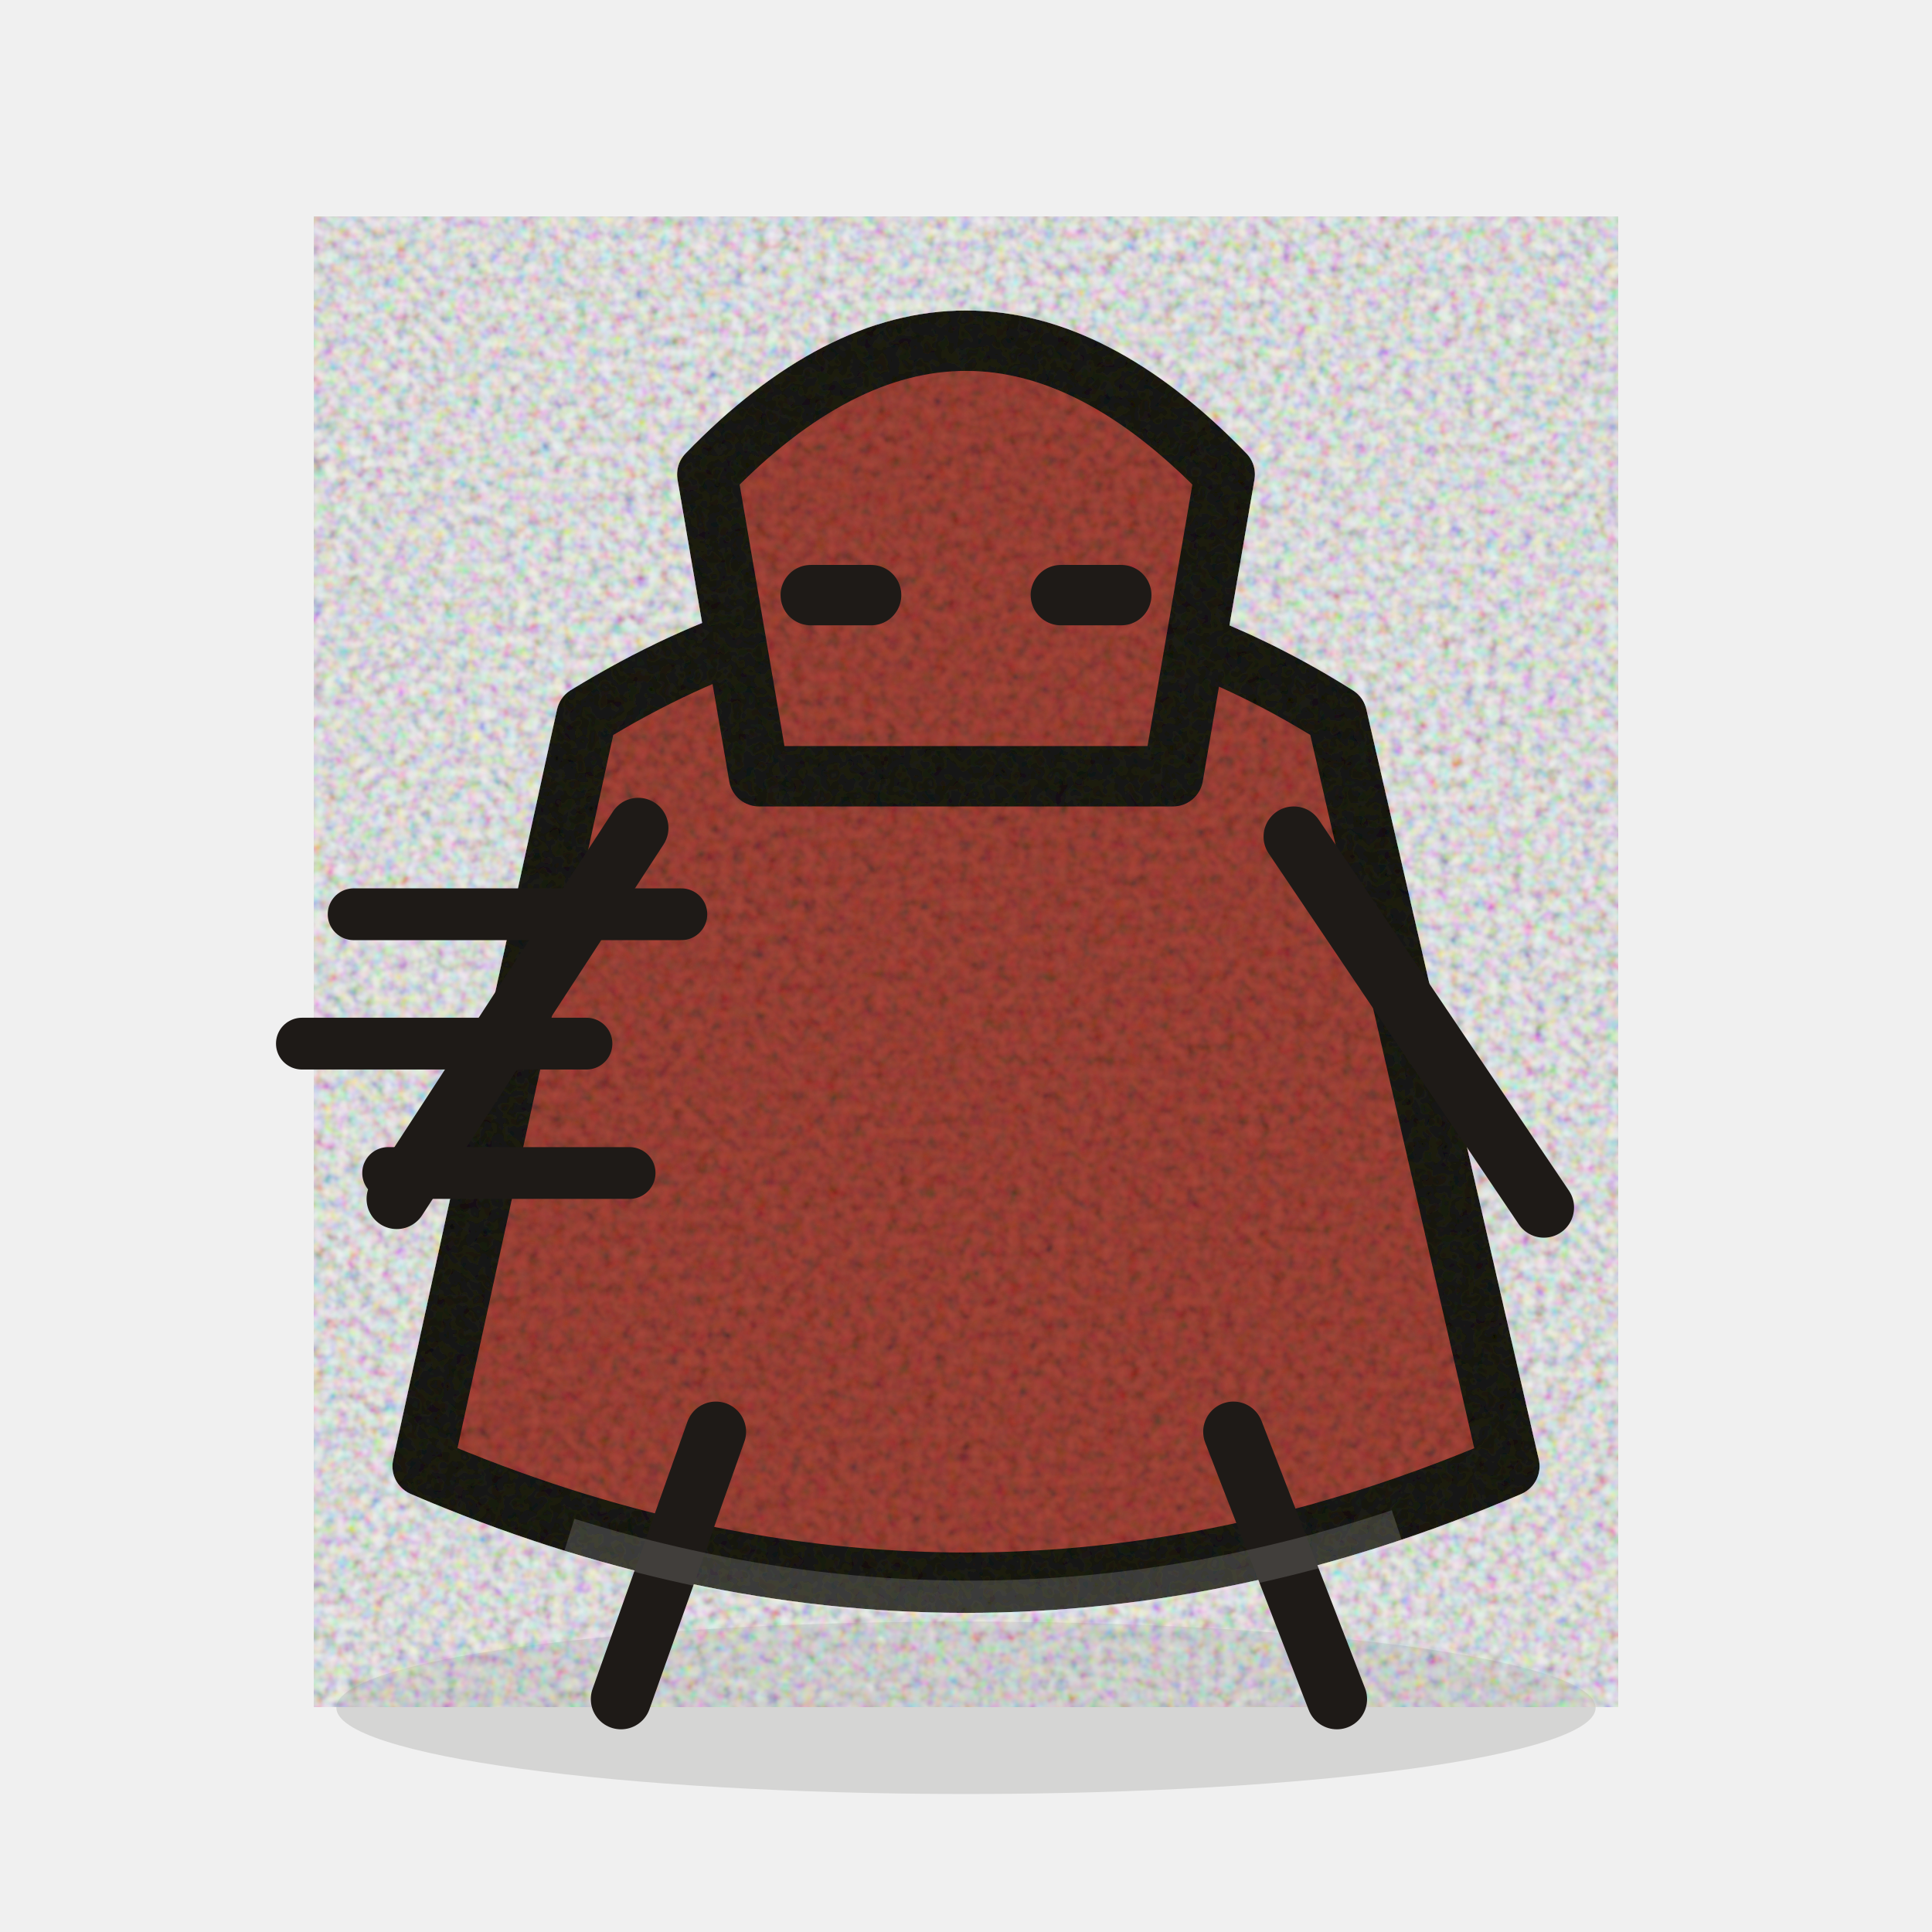
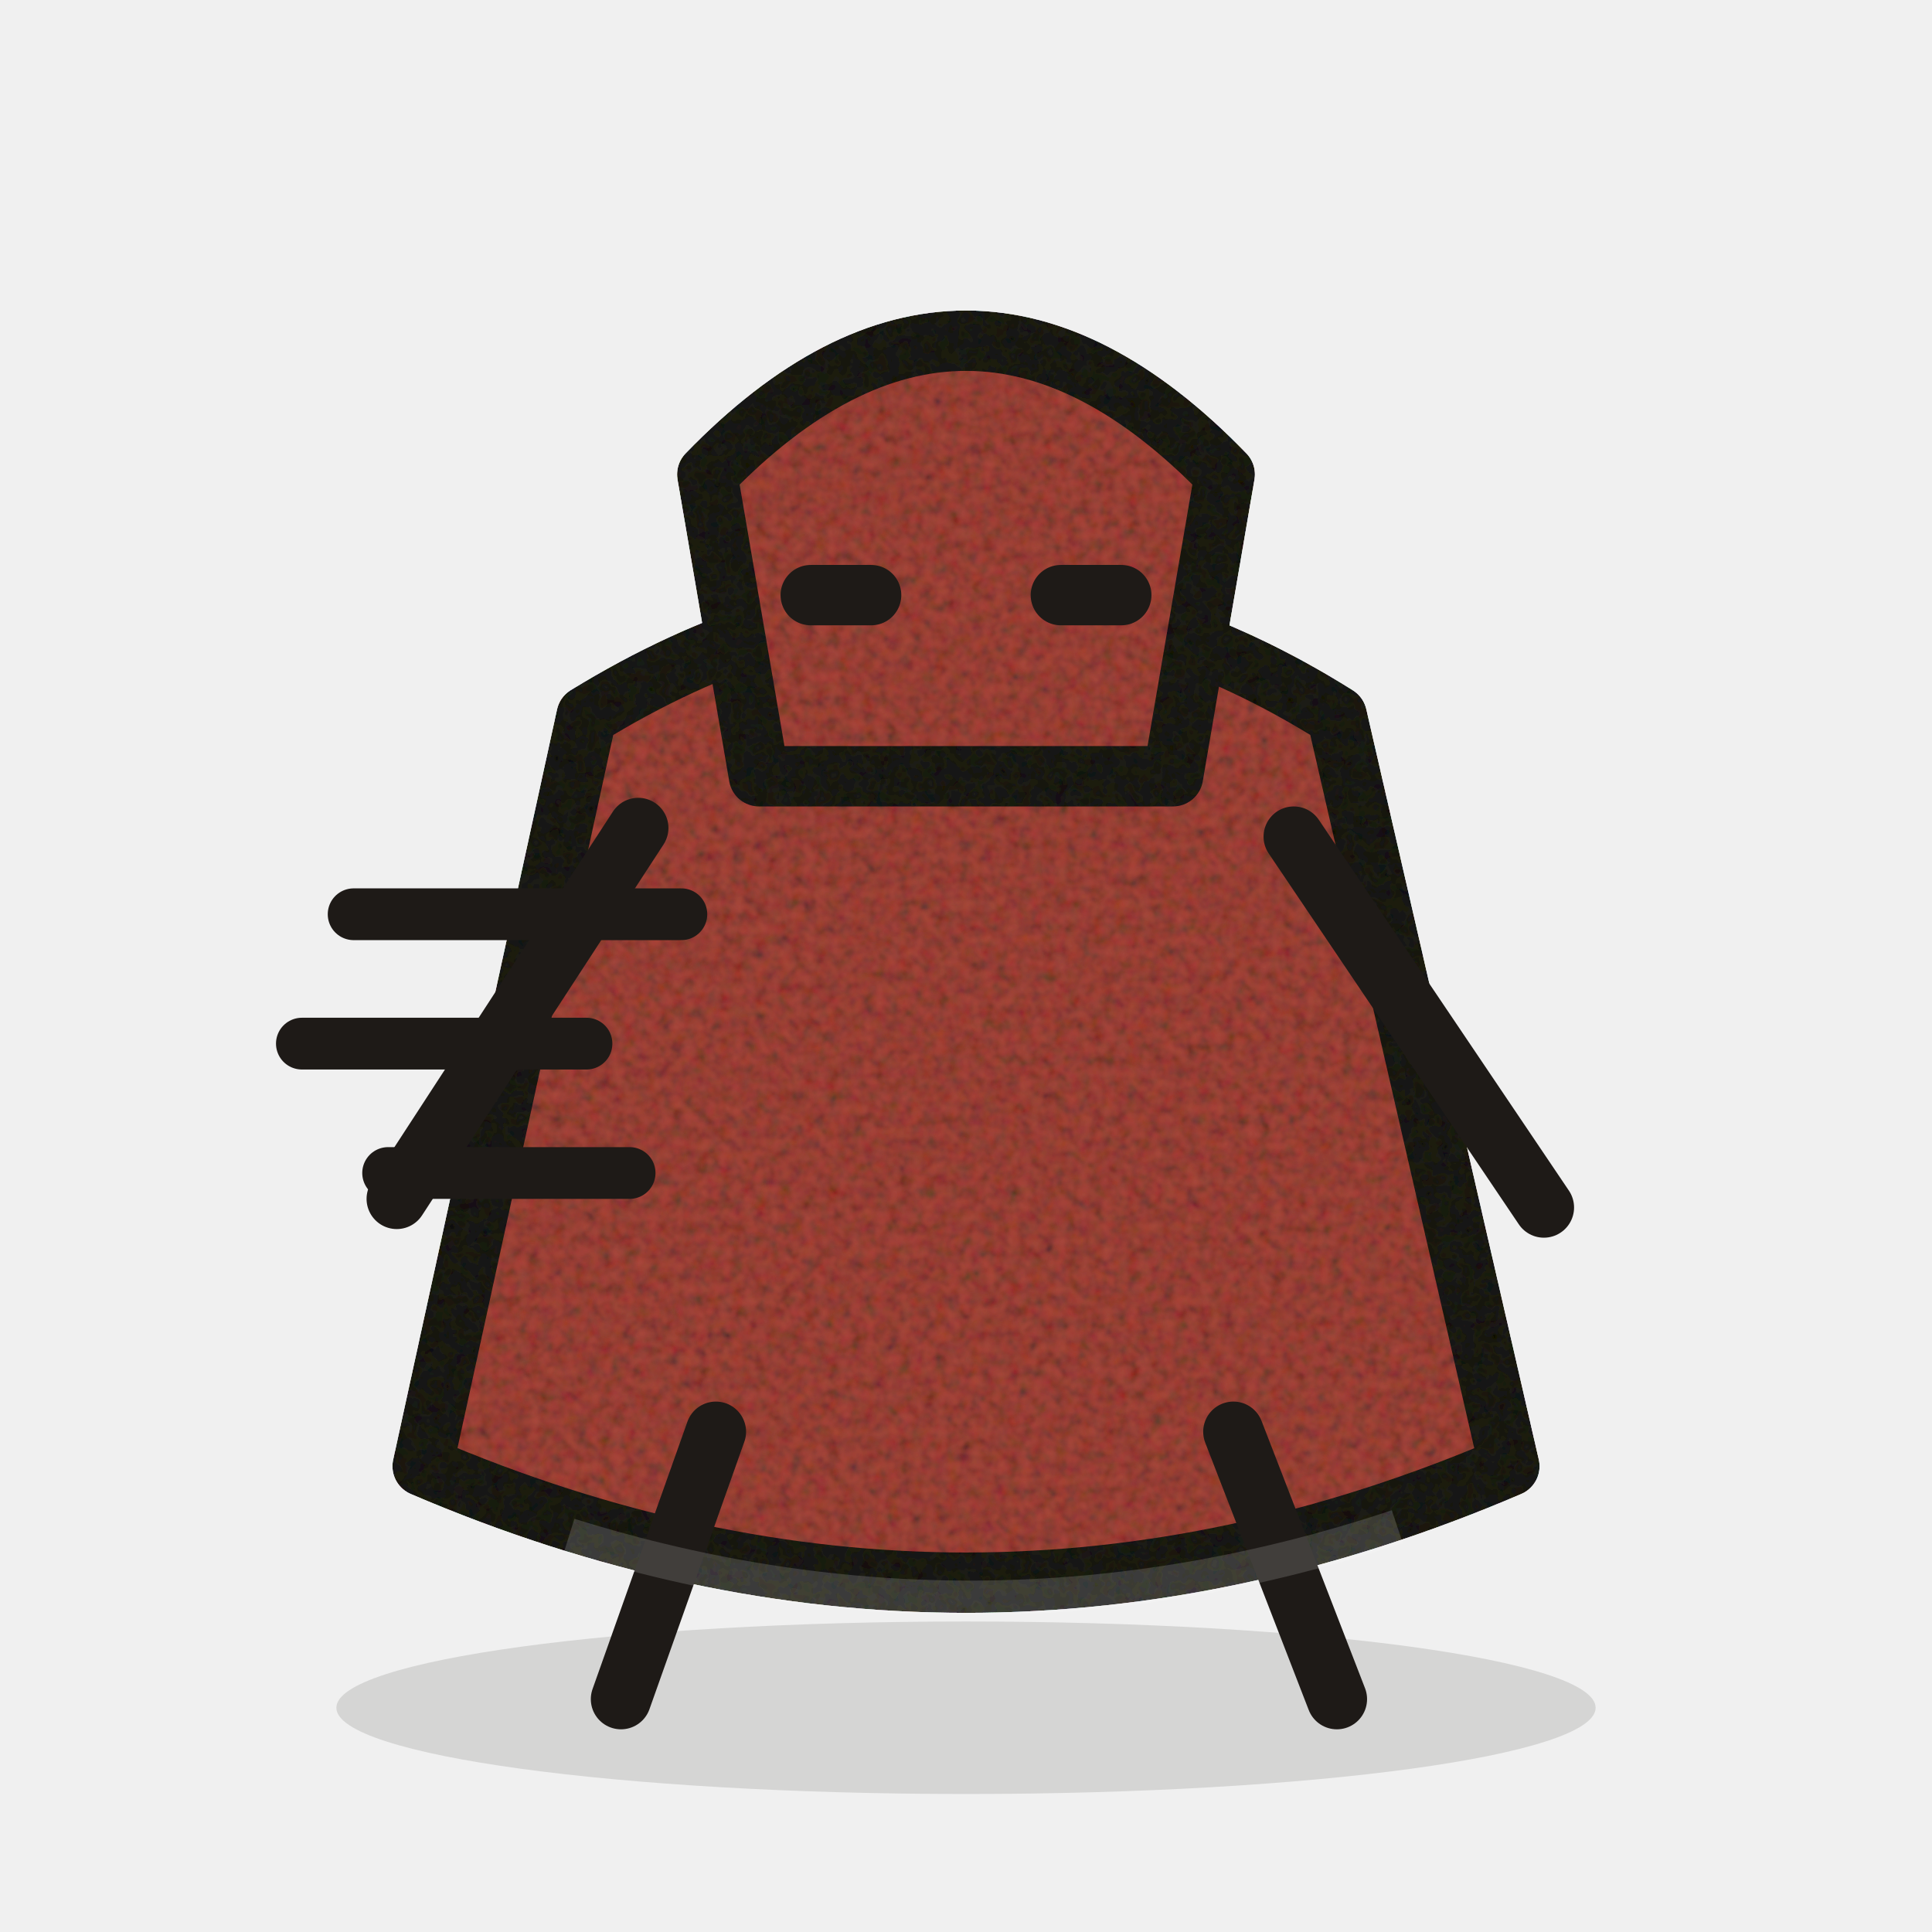
<svg xmlns="http://www.w3.org/2000/svg" viewBox="0 0 224 224">
  <defs>
    <filter id="grain">
      <feTurbulence type="fractalNoise" baseFrequency=".72" numOctaves="2" seed="3" result="n" />
-       <feBlend in="SourceGraphic" in2="n" mode="multiply" />
+       <feBlend in="SourceGraphic" in2="n" mode="multiply" result="b" />
+       <feComposite in="b" in2="SourceGraphic" operator="in" />
    </filter>
  </defs>
  <g stroke="#1E1A17" stroke-width="7" stroke-linejoin="round" stroke-linecap="round">
    <ellipse cx="112" cy="198" rx="73" ry="10" fill="#1E1A1720" stroke="none" />
    <g fill="#A9463B" filter="url(#grain)">
      <path d="M68 83q44-27 87 0l20 87q-63 27-126 0z" />
      <path d="M82 55q30-31 60 0l-6 35H88z" />
    </g>
    <path d="M83 166l-11 31M143 166l12 31" fill="none" />
    <path d="M74 96L46 139M150 97l29 43" fill="none" />
    <g fill="#F2E7D5" stroke-width="6">
      <path d="M41 106h38M35 121h33M45 136h28" />
    </g>
    <path d="M94 69h7M123 69h7" />
  </g>
  <path d="M66 178q48 15 96-1" fill="none" stroke="#fff" stroke-opacity=".16" stroke-width="4" />
</svg>
